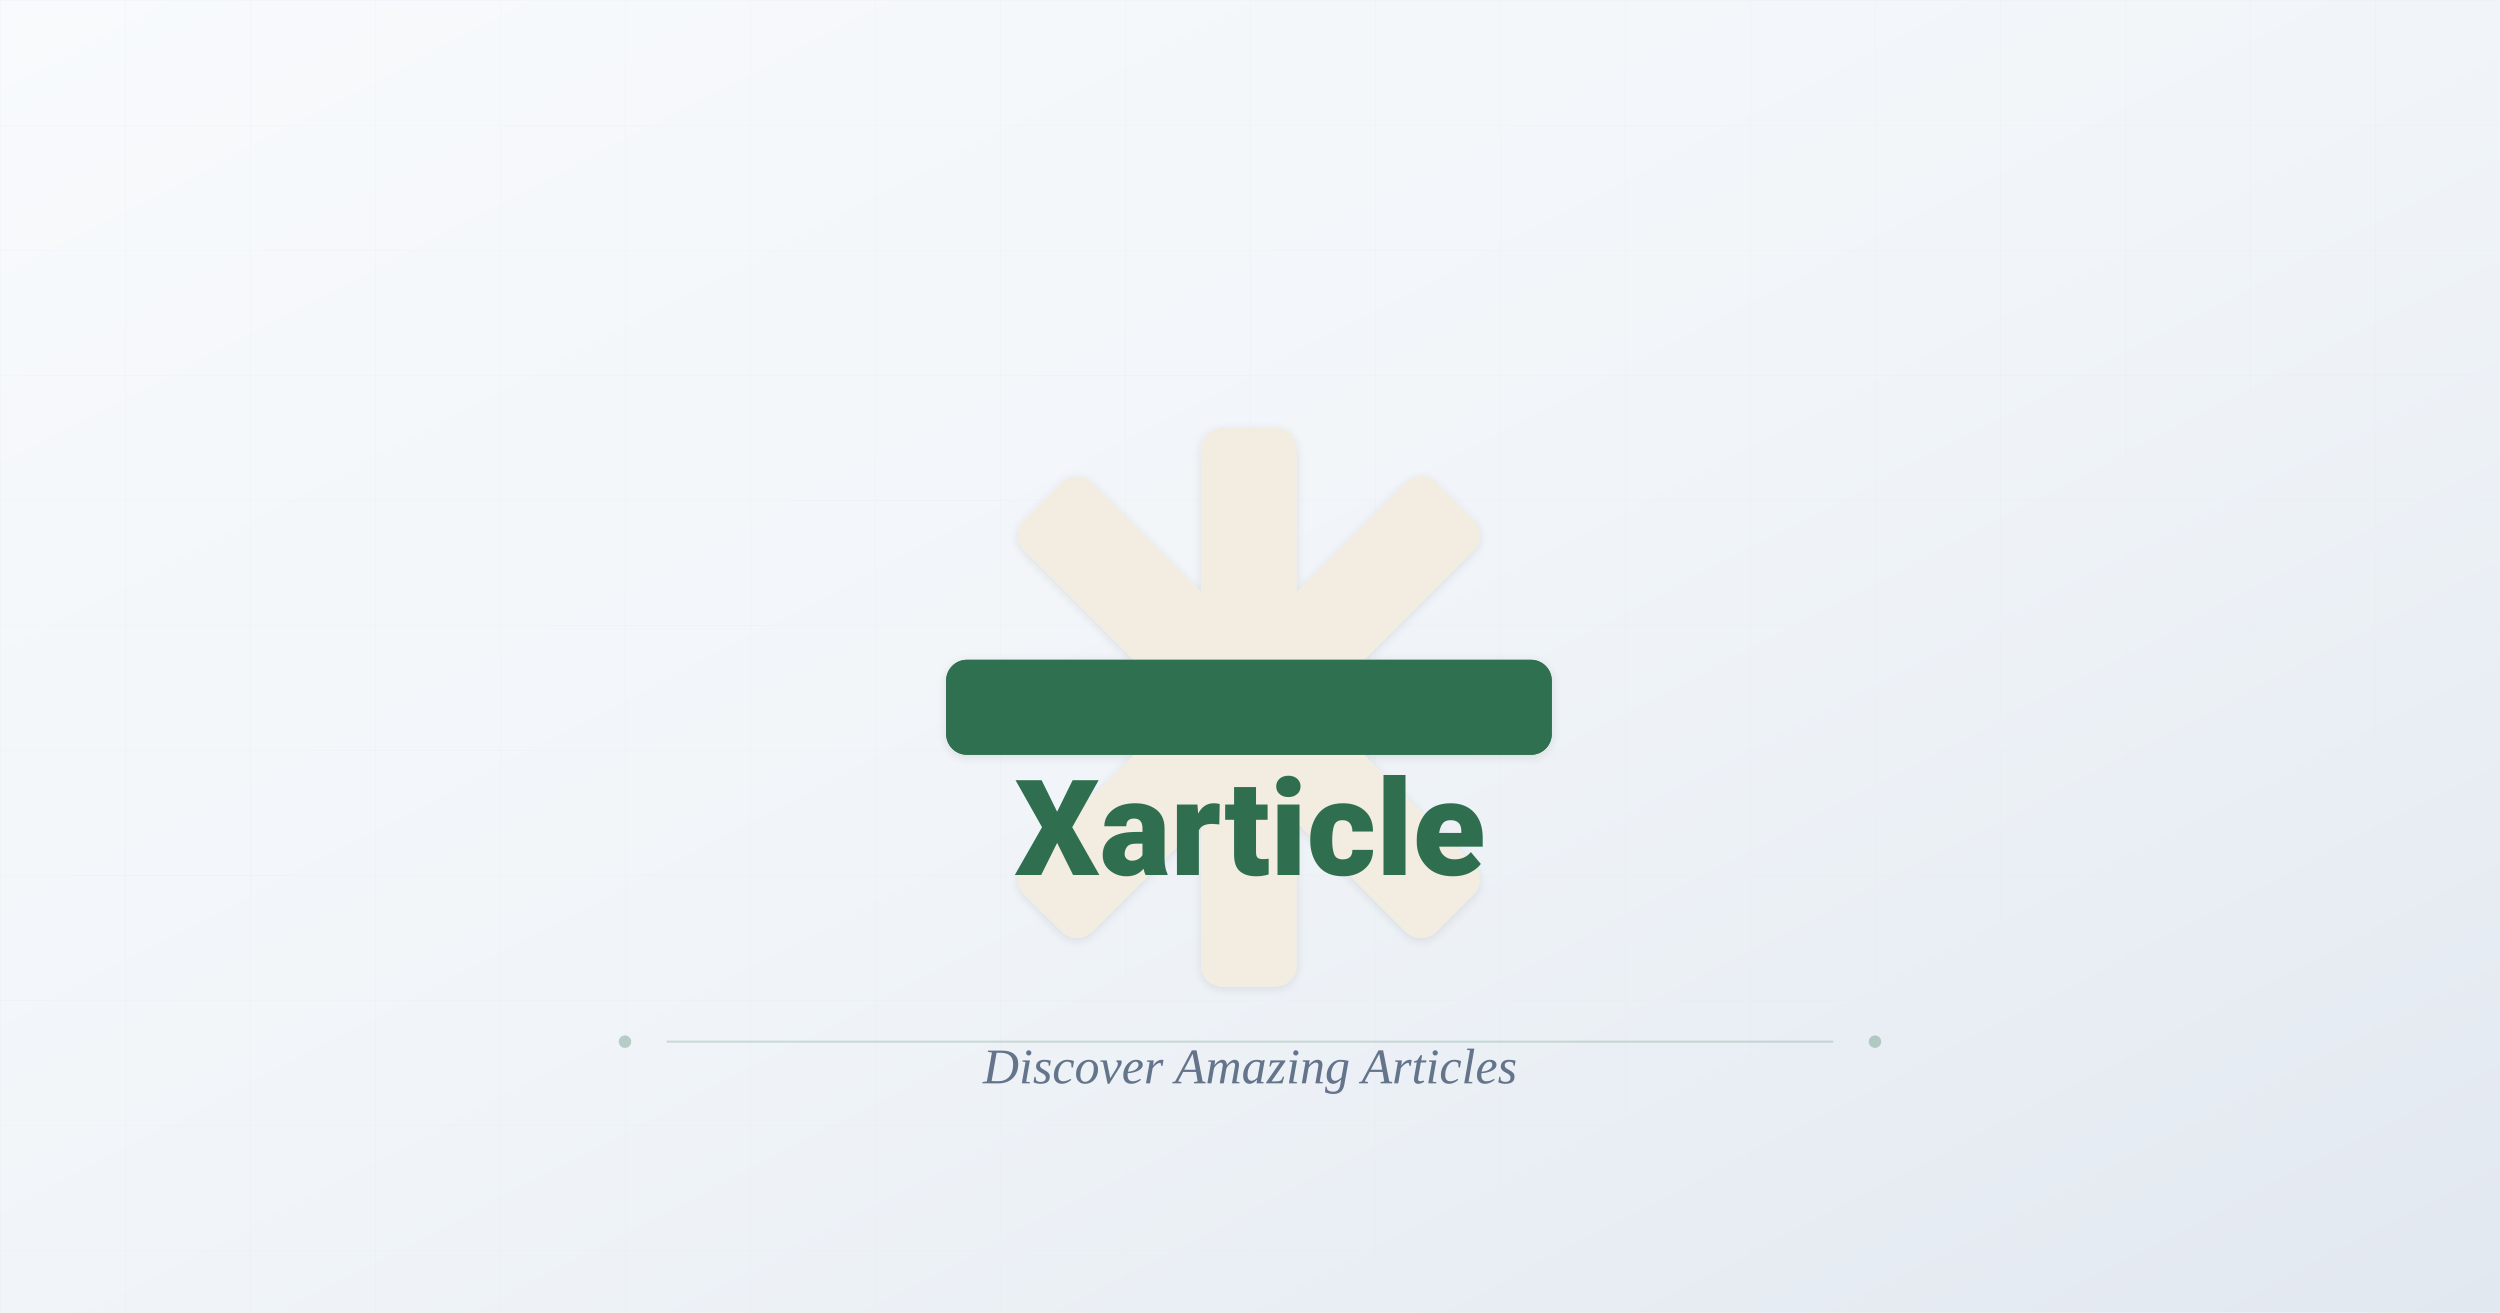
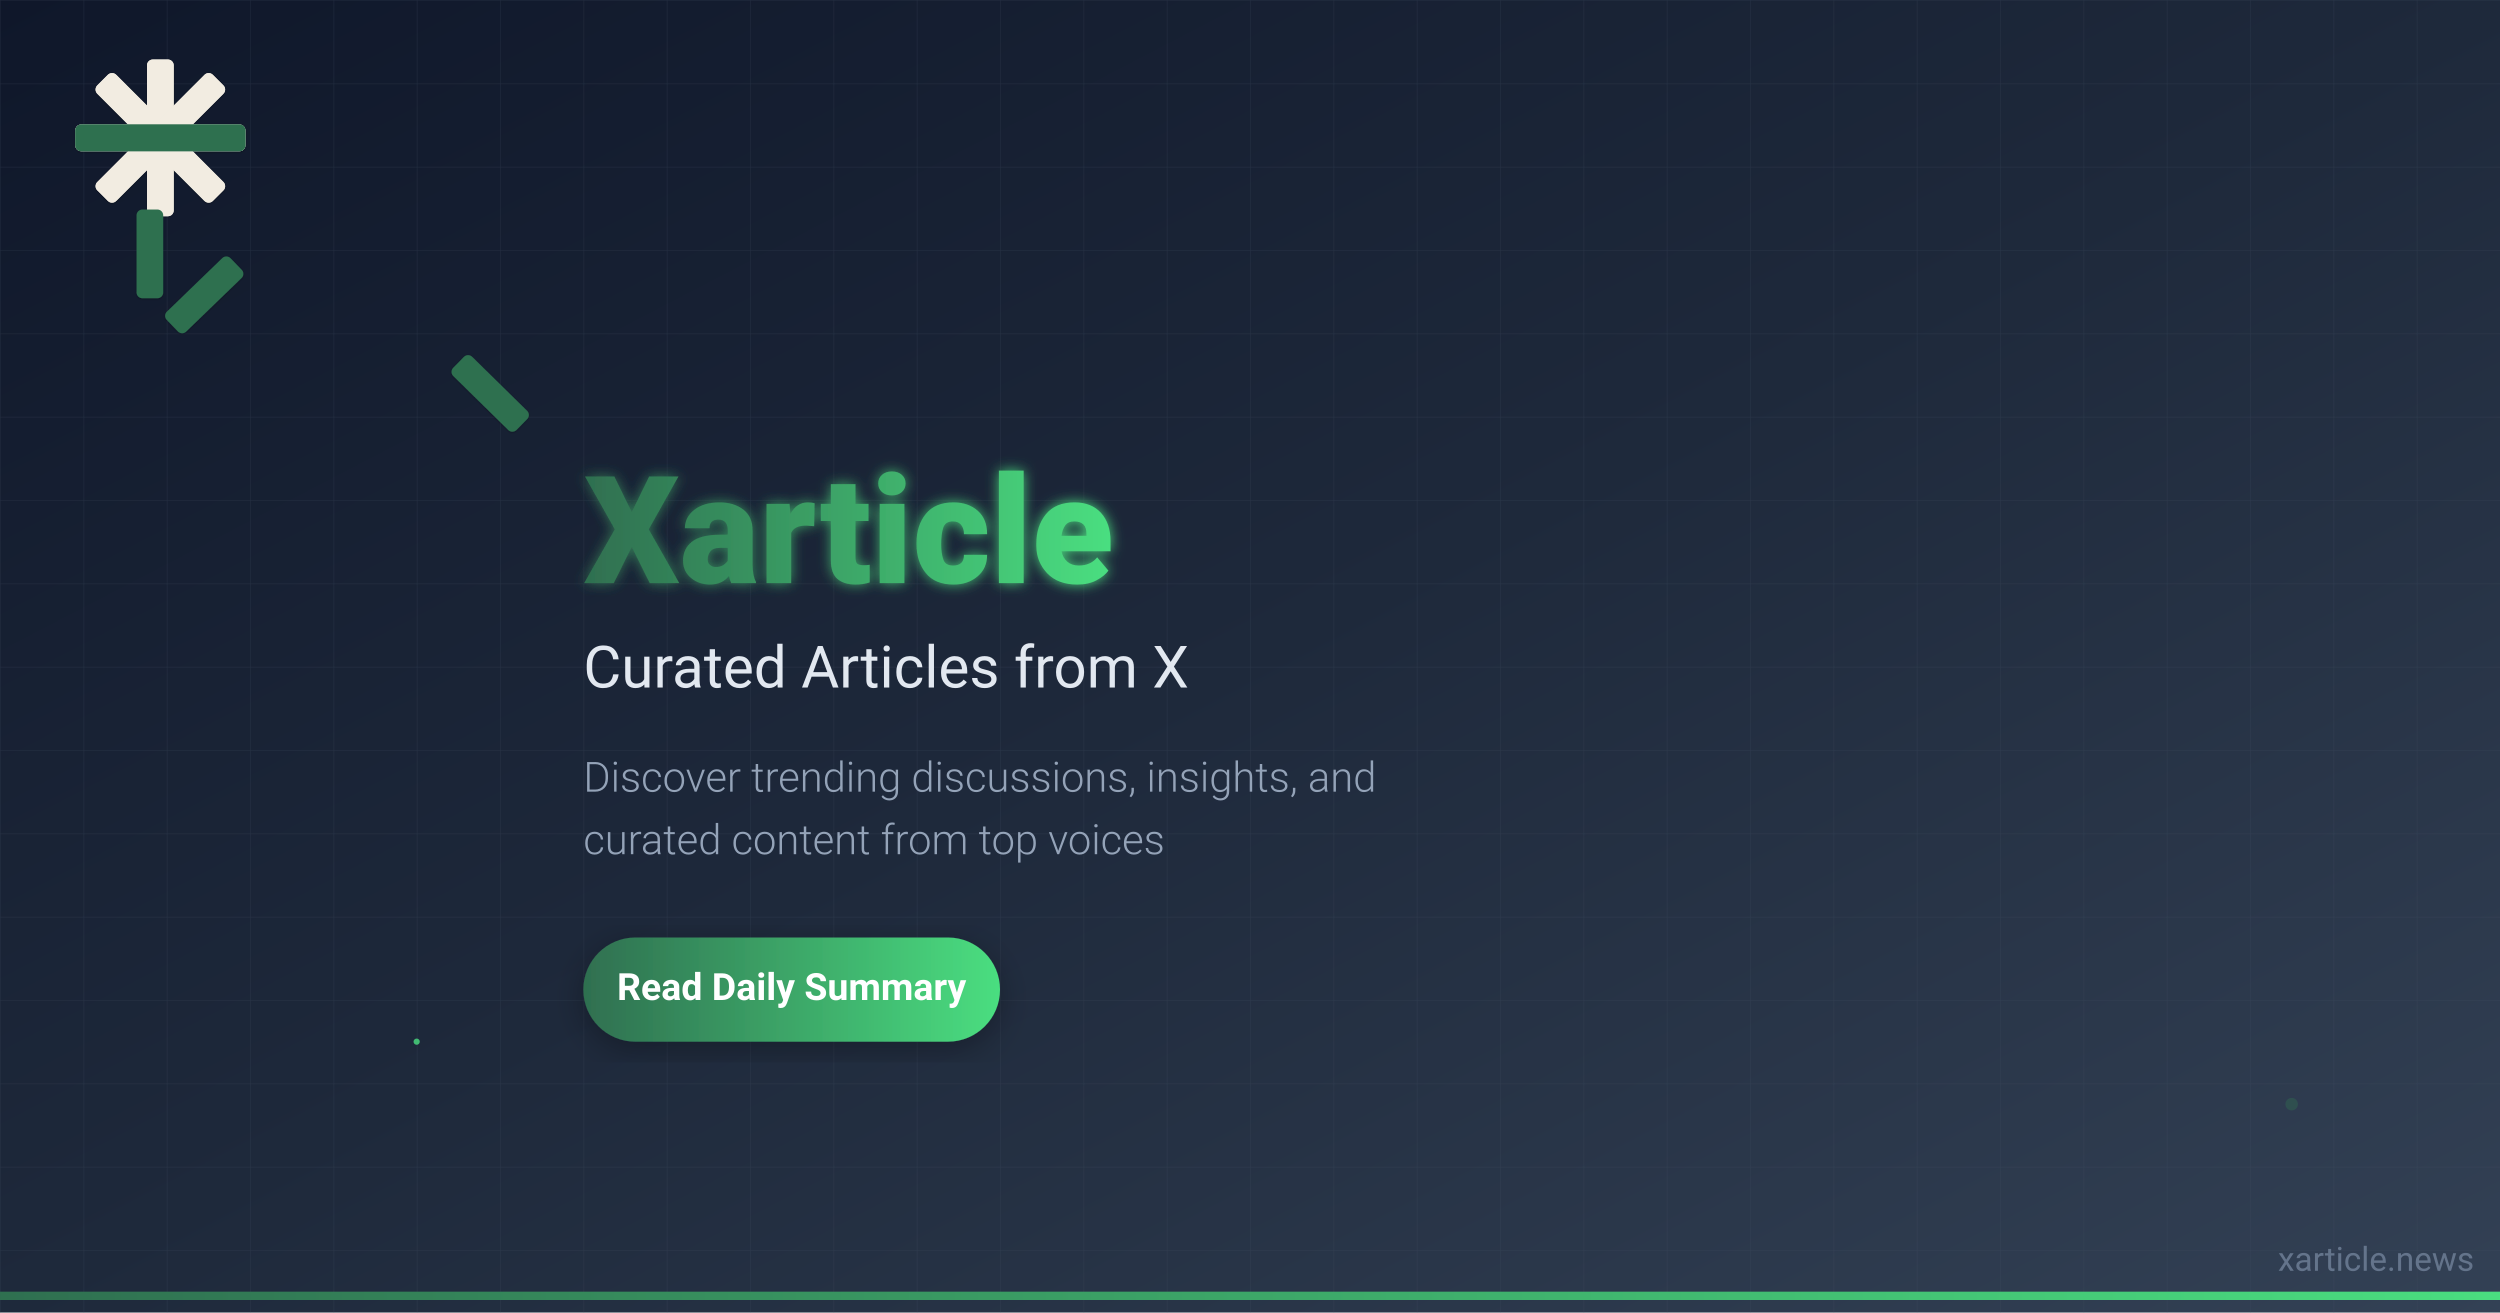
<svg xmlns="http://www.w3.org/2000/svg" width="1200" height="630" viewBox="0 0 1200 630">
  <defs>
    <linearGradient id="modernBg" x1="0%" y1="0%" x2="100%" y2="100%">
-       <stop offset="0%" style="stop-color:#f8fafc;stop-opacity:1" />
-       <stop offset="50%" style="stop-color:#f1f5f9;stop-opacity:1" />
-       <stop offset="100%" style="stop-color:#e2e8f0;stop-opacity:1" />
+       <stop offset="0" style="stop-color:#0f172a;stop-opacity:1" />
+       <stop offset="0.5" style="stop-color:#1e293b;stop-opacity:1" />
+       <stop offset="1" style="stop-color:#334155;stop-opacity:1" />
    </linearGradient>
-     <pattern id="subtleGrid" width="60" height="60" patternUnits="userSpaceOnUse">
-       <path d="M 60 0 L 0 0 0 60" fill="none" stroke="#e2e8f0" stroke-width="0.5" opacity="0.4" />
+     <linearGradient id="accentGradient" x1="0%" y1="0%" x2="100%" y2="0%">
+       <stop offset="0" style="stop-color:#2F6F50;stop-opacity:1" />
+       <stop offset="1" style="stop-color:#4ade80;stop-opacity:1" />
+     </linearGradient>
+     <pattern id="subtleGrid" width="40" height="40" patternUnits="userSpaceOnUse">
+       <path d="M 40 0 L 0 0 0 40" fill="none" stroke="#475569" stroke-width="0.5" opacity="0.3" />
    </pattern>
    <clipPath id="clipTop">
-       <rect x="0" y="0" width="400" height="200" />
+       <rect x="0" y="0" width="120" height="60" />
    </clipPath>
    <filter id="softShadow" x="-20%" y="-20%" width="140%" height="140%">
-       <feDropShadow dx="0" dy="4" stdDeviation="8" flood-color="#000000" flood-opacity="0.1" />
+       <feDropShadow dx="0" dy="4" stdDeviation="8" flood-color="#000000" flood-opacity="0.3" />
+     </filter>
+     <filter id="glow" x="-50%" y="-50%" width="200%" height="200%">
+       <feGaussianBlur stdDeviation="3" result="coloredBlur" />
+       <feMerge>
+         <feMergeNode in="coloredBlur" />
+         <feMergeNode in="SourceGraphic" />
+       </feMerge>
    </filter>
  </defs>
  <rect width="1200" height="630" fill="url(#modernBg)" />
  <rect width="1200" height="630" fill="url(#subtleGrid)" />
-   <g transform="translate(400, 140) scale(0.285)" filter="url(#softShadow)">
+   <circle cx="1100" cy="530" r="3" fill="#2F6F50" opacity="0.4" />
+   <circle cx="200" cy="500" r="1.5" fill="#4ade80" opacity="0.8" />
+   <g transform="matrix(0.08, 0, 0, 0.08, 20.97093, 10.17245)" filter="url(#softShadow)">
    <rect x="190.00" y="620.00" width="1020.00" height="160.00" rx="35.00" ry="35.00" transform="rotate(0 700.0 700.0)" fill="#F2ECE1" />
    <rect x="210.00" y="620.00" width="980.00" height="160.00" rx="35.00" ry="35.00" transform="rotate(45 700.0 700.0)" fill="#F2ECE1" />
    <rect x="230.00" y="620.00" width="940.00" height="160.00" rx="35.00" ry="35.00" transform="rotate(90 700.0 700.0)" fill="#F2ECE1" />
    <rect x="210.00" y="620.00" width="980.00" height="160.00" rx="35.00" ry="35.00" transform="rotate(135 700.0 700.0)" fill="#F2ECE1" />
    <rect x="190.00" y="620.00" width="1020.00" height="160.00" rx="35.00" ry="35.00" transform="rotate(180 700.0 700.0)" fill="#F2ECE1" />
    <rect x="210.00" y="620.00" width="980.00" height="160.00" rx="35.00" ry="35.00" transform="rotate(225 700.0 700.0)" fill="#F2ECE1" />
-     <rect x="230.00" y="620.00" width="940.00" height="160.00" rx="35.00" ry="35.00" transform="rotate(270 700.0 700.0)" fill="#F2ECE1" />
+     <rect x="230.00" y="620.00" width="940.00" height="160.00" transform="rotate(270 700.0 700.0)" fill="#F2ECE1" ry="35.00" rx="35.00" />
    <rect x="210.00" y="620.00" width="980.00" height="160.00" rx="35.00" ry="35.00" transform="rotate(315 700.0 700.0)" fill="#F2ECE1" />
    <g clip-path="url(#clipTop)">
      <rect x="190.00" y="620.00" width="1020.00" height="160.00" rx="35.00" ry="35.00" transform="rotate(0 700.0 700.0)" fill="#2F6F50" />
      <rect x="210.00" y="620.00" width="980.00" height="160.00" rx="35.00" ry="35.00" transform="rotate(45 700.0 700.0)" fill="#2F6F50" />
      <rect x="230.00" y="620.00" width="940.00" height="160.00" rx="35.00" ry="35.00" transform="rotate(90 700.0 700.0)" fill="#2F6F50" />
      <rect x="210.00" y="620.00" width="980.00" height="160.00" rx="35.00" ry="35.00" transform="rotate(135 700.0 700.0)" fill="#2F6F50" />
      <rect x="190.00" y="620.00" width="1020.00" height="160.00" rx="35.00" ry="35.00" transform="rotate(180 700.0 700.0)" fill="#2F6F50" />
      <rect x="210.00" y="620.00" width="980.00" height="160.00" rx="35.00" ry="35.00" transform="rotate(225 700.0 700.0)" fill="#2F6F50" />
      <rect x="230.00" y="620.00" width="940.00" height="160.00" rx="35.00" ry="35.00" transform="rotate(270 700.0 700.0)" fill="#2F6F50" />
      <rect x="210.00" y="620.00" width="980.00" height="160.00" rx="35.00" ry="35.00" transform="rotate(315 700.0 700.0)" fill="#2F6F50" />
    </g>
    <rect x="190.00" y="620.00" width="1020.00" height="160.00" rx="35.00" ry="35.00" transform="rotate(0 700.0 700.0)" fill="#2F6F50" />
    <rect x="190.00" y="620.00" width="1020.00" height="160.00" rx="35.00" ry="35.00" transform="rotate(180 700.0 700.0)" fill="#2F6F50" />
+     <rect x="-685.61" y="-562.41" width="532.53" height="160" rx="35" ry="35" transform="matrix(0, -1, 1, 0, 1119.547, 976.8291)" fill="#2F6F50" style="stroke-width: 1; transform-box: fill-box; transform-origin: 50% 50%;" />
+     <rect x="-1681.4" y="-490.44" width="532.53" height="161.839" rx="35" ry="35" transform="matrix(-0.713322, -0.700836, 0.700836, -0.713322, 1956.633, 949.4397)" fill="#2F6F50" style="stroke-width: 1; transform-origin: -1415.18px -409.512px;" />
+     <rect x="-1681.4" y="-504.97" width="532.53" height="166.634" rx="35" ry="35" transform="matrix(0.718894, -0.69512, 0.69512, 0.718894, 2273.724, 961.3747)" fill="#2F6F50" style="stroke-width: 1; transform-origin: -1415.18px -421.645px;" />
  </g>
-   <text x="600" y="420" font-family="-apple-system, BlinkMacSystemFont, 'Segoe UI', Roboto, sans-serif" font-size="64" font-weight="800" fill="#2F6F50" text-anchor="middle">Xarticle</text>
-   <text x="600" y="520" font-family="Georgia, 'Times New Roman', serif" font-size="24" font-weight="400" fill="#64748b" text-anchor="middle" font-style="italic">Discover Amazing Articles</text>
-   <circle cx="300" cy="500" r="3" fill="#2F6F50" opacity="0.3" />
-   <circle cx="900" cy="500" r="3" fill="#2F6F50" opacity="0.3" />
-   <line x1="320" y1="500" x2="880" y2="500" stroke="#2F6F50" stroke-width="1" opacity="0.2" />
+   <g transform="translate(280, 0)">
+     <text x="0.247" y="279.89" font-family="-apple-system, BlinkMacSystemFont, 'Segoe UI', Roboto, sans-serif" font-size="72" font-weight="800" fill="url(#accentGradient)" filter="url(#glow)" style="white-space: pre; font-size: 72px;">Xarticle</text>
+     <text x="0" y="330" font-family="-apple-system, BlinkMacSystemFont, 'Segoe UI', Roboto, sans-serif" font-size="28" font-weight="400" fill="#e2e8f0" style="white-space: pre;">Curated Articles from X</text>
+     <text x="0" y="380" font-family="-apple-system, BlinkMacSystemFont, 'Segoe UI', Roboto, sans-serif" font-size="20" font-weight="300" fill="#94a3b8" style="white-space: pre;">Discover trending discussions, insights, and</text>
+     <text x="0" y="410" font-family="-apple-system, BlinkMacSystemFont, 'Segoe UI', Roboto, sans-serif" font-size="20" font-weight="300" fill="#94a3b8" style="white-space: pre;">curated content from top voices</text>
+     <rect x="0" y="450" width="200" height="50" rx="25" fill="url(#accentGradient)" filter="url(#softShadow)" />
+     <text x="100" y="480" font-family="-apple-system, BlinkMacSystemFont, 'Segoe UI', Roboto, sans-serif" font-size="18" font-weight="600" fill="white" text-anchor="middle" style="white-space: pre;">Read Daily Summary</text>
+   </g>
+   <rect x="0" y="620" width="1200" height="4" fill="url(#accentGradient)" />
+   <text x="1187.58" y="610" font-family="-apple-system, BlinkMacSystemFont, 'Segoe UI', Roboto, sans-serif" font-size="16" font-weight="400" fill="#64748b" text-anchor="end" style="white-space: pre; font-size: 16px;">xarticle.news</text>
</svg>
